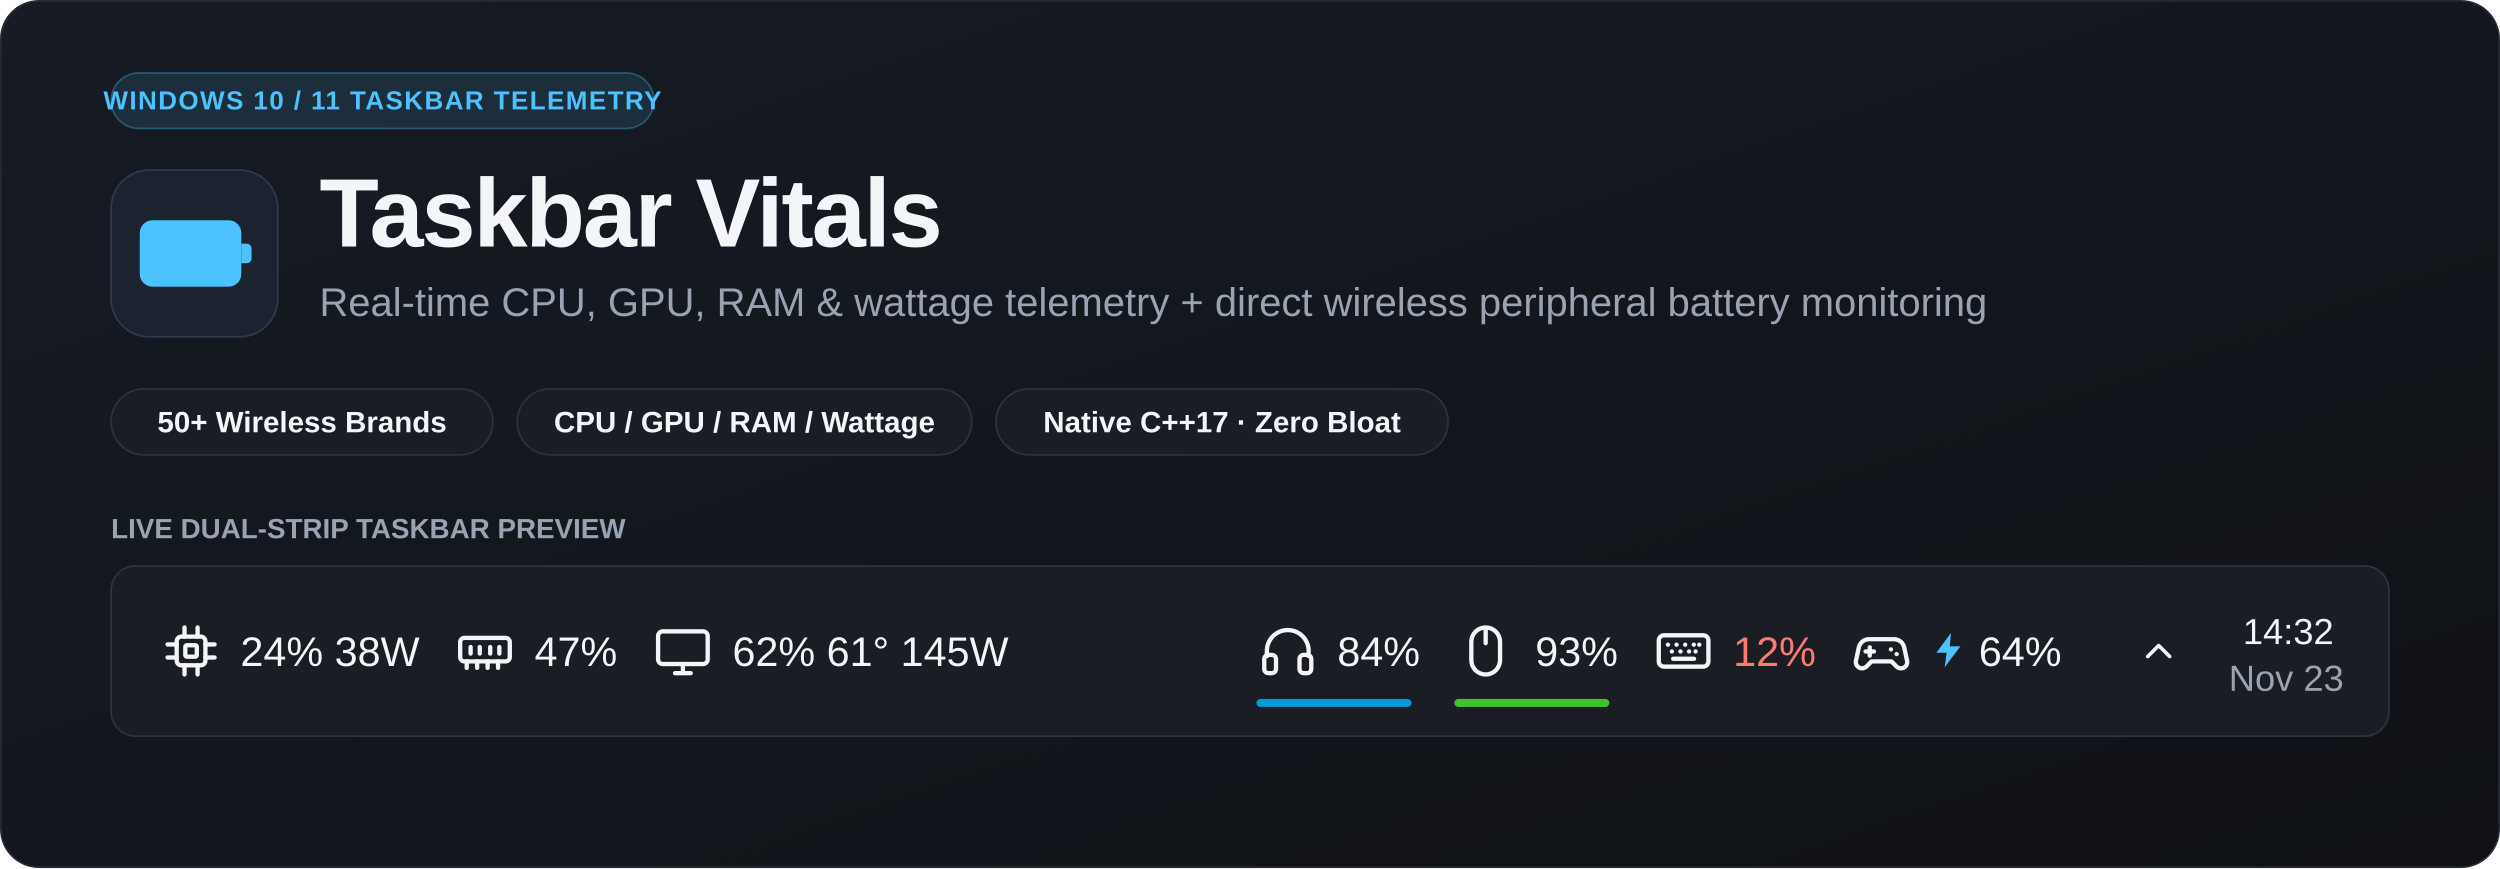
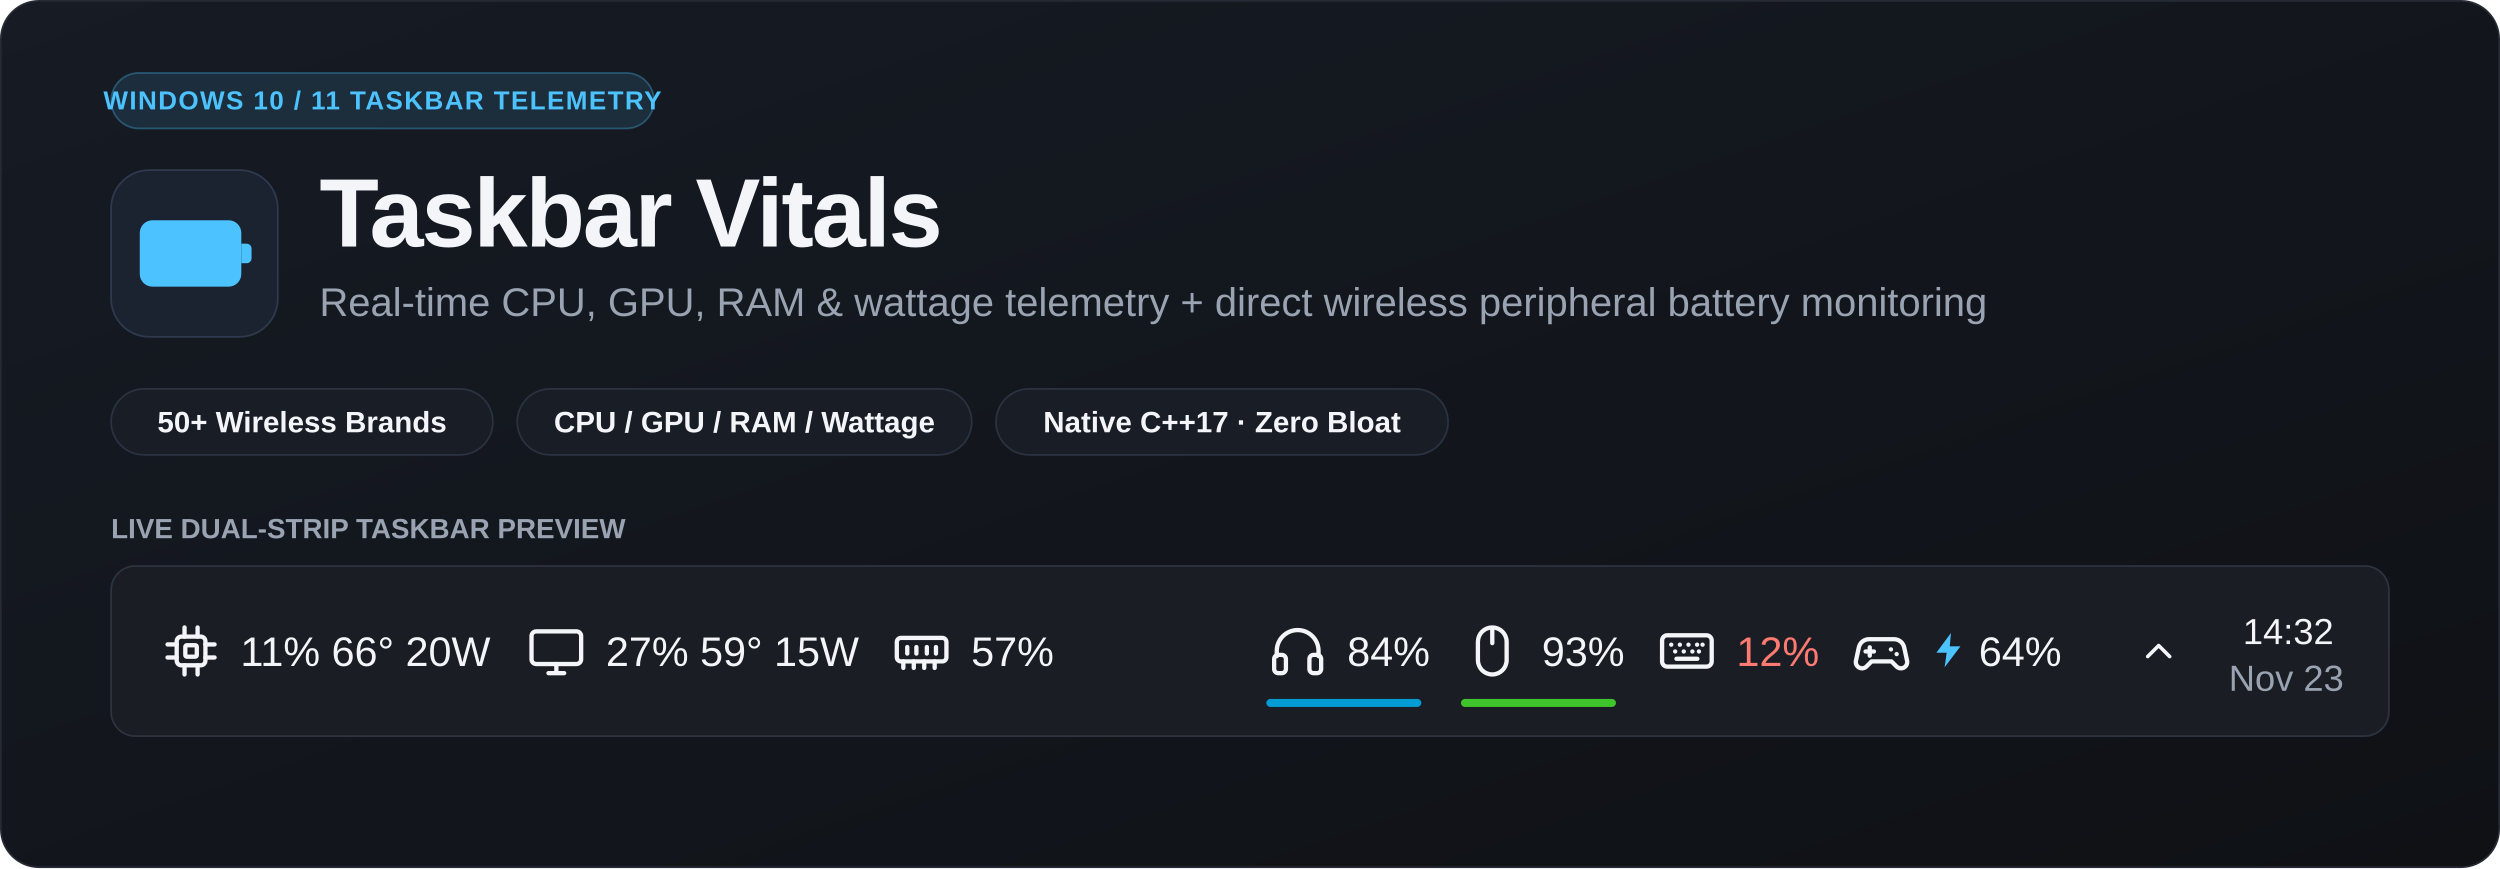
- <svg xmlns="http://www.w3.org/2000/svg" width="1440" height="500" viewBox="0 0 1440 500" role="img" aria-label="Taskbar Vitals preview: System Vitals (CPU, RAM, GPU) at the left end of the Windows taskbar and wireless peripheral batteries beside the clock" font-family="'Segoe UI Variable Text','Segoe UI',system-ui,-apple-system,'Helvetica Neue',Arial,sans-serif">
+ <svg xmlns="http://www.w3.org/2000/svg" width="1440" height="500" viewBox="0 0 1440 500" role="img" aria-label="Taskbar Vitals preview: System Vitals (CPU, GPU, RAM) at the left end of the Windows taskbar and wireless peripheral batteries beside the clock" font-family="'Segoe UI Variable Text','Segoe UI',system-ui,-apple-system,'Helvetica Neue',Arial,sans-serif">
  <defs>
    <linearGradient id="hdrGrad_dark" x1="0" y1="0" x2="1" y2="1">
      <stop offset="0%" stop-color="#161b24" />
      <stop offset="100%" stop-color="#0f1115" />
    </linearGradient>
  </defs>
  <rect x="0.5" y="0.5" width="1439" height="499" rx="22" fill="url(#hdrGrad_dark)" stroke="#252a34" />
  <rect x="64" y="42" width="312.7" height="32" rx="16" fill="rgba(76,194,255,0.12)" stroke="rgba(76,194,255,0.32)" />
  <text x="220.3" y="63" text-anchor="middle" font-size="15" font-weight="700" letter-spacing="0.8" fill="#4cc2ff">WINDOWS 10 / 11 TASKBAR TELEMETRY</text>
  <rect x="64" y="98" width="96" height="96" rx="22" fill="#1b2230" stroke="#2f3a4f" />
  <g transform="translate(76 110) scale(0.1406)" fill="#4cc2ff" fill-rule="evenodd" clip-rule="evenodd">
    <path d="M84,120 H396 C424.7,120 448,143.3 448,172 V340 C448,368.7 424.7,392 396,392 H84 C55.3,392 32,368.7 32,340 V172 C32,143.3 55.3,120 84,120 Z" />
    <path d="M84,164 H396 C400.4,164 404,167.6 404,172 V340 C404,344.4 400.4,348 396,348 H84 C79.6,348 76,344.4 76,340 V172 C76,167.6 79.6,164 84,164 Z" />
    <path d="M448,216 H470 C481,216 490,225 490,236 V276 C490,287 481,296 470,296 H448 Z" />
    <path d="M100,272 L174.5,272 L201.5,232.2 L239.5,312.8 L268.6,312.6 L300.7,241.3 L316.1,272 L380,272 L380,240 L335.9,240 L314.3,196.8 L285.4,197.4 L253.7,267.8 L218.5,193.2 L190.8,191 L157.5,240 L100,240 Z" />
  </g>
  <text x="184" y="142" font-size="56" font-weight="700" letter-spacing="-1.2" fill="#f3f5f8">Taskbar Vitals</text>
  <text x="184" y="182" font-size="23" fill="#9aa3b2">Real-time CPU, GPU, RAM &amp; wattage telemetry + direct wireless peripheral battery monitoring</text>
  <rect x="64.0" y="224.0" width="219.9" height="38" rx="19" fill="#181d26" stroke="#2b3240" />
  <text x="174.0" y="249.0" text-anchor="middle" font-size="17" font-weight="600" fill="#f3f5f8">50+ Wireless Brands</text>
  <rect x="297.9" y="224.0" width="261.8" height="38" rx="19" fill="#181d26" stroke="#2b3240" />
  <text x="428.8" y="249.0" text-anchor="middle" font-size="17" font-weight="600" fill="#f3f5f8">CPU / GPU / RAM / Wattage</text>
  <rect x="573.7" y="224.0" width="260.4" height="38" rx="19" fill="#181d26" stroke="#2b3240" />
  <text x="703.9" y="249.0" text-anchor="middle" font-size="17" font-weight="600" fill="#f3f5f8">Native C++17 · Zero Bloat</text>
  <text x="64" y="310" font-size="16" font-weight="600" fill="#9aa3b2">LIVE DUAL-STRIP TASKBAR PREVIEW</text>
  <rect x="64" y="326" width="1312" height="98" rx="14" fill="#1a1d23" stroke="#2d333f" />
  <g transform="translate(92.0 356.9) scale(1.5042)" fill="none" stroke="#f3f5f8" stroke-width="1.65" stroke-linecap="round" stroke-linejoin="round">
    <rect x="6.5" y="6.5" width="11" height="11" rx="1.8" />
    <rect x="9.8" y="9.8" width="4.4" height="4.4" rx=".6" />
    <path d="M9.5 3v3.5M14.5 3v3.5M9.5 17.5V21M14.5 17.5V21M3 9.5h3.5M3 14.5h3.5M17.5 9.5H21M17.5 14.5H21" />
  </g>
-   <text x="138.5" y="383.6" font-size="23.8" font-weight="500" fill="#f3f5f8">24% 38W</text>
-   <g transform="translate(261.3 356.9) scale(1.5042)" fill="none" stroke="#f3f5f8" stroke-width="1.65" stroke-linecap="round" stroke-linejoin="round">
+   <text x="138.5" y="383.6" font-size="23.8" font-weight="500" fill="#f3f5f8">11% 66° 20W</text>
+   <g transform="translate(302.4 356.9) scale(1.5042)" fill="none" stroke="#f3f5f8" stroke-width="1.65" stroke-linecap="round" stroke-linejoin="round">
+     <rect x="2.5" y="4.5" width="19" height="12.5" rx="1.8" />
+     <path d="M9 20.5h6M12 17v3.5" />
+   </g>
+   <text x="349.0" y="383.6" font-size="23.8" font-weight="500" fill="#f3f5f8">27% 59° 15W</text>
+   <g transform="translate(512.8 356.9) scale(1.5042)" fill="none" stroke="#f3f5f8" stroke-width="1.65" stroke-linecap="round" stroke-linejoin="round">
    <rect x="2.5" y="7" width="19" height="9" rx="1.6" />
    <path d="M6.5 10.5v2.5M10 10.5v2.5M14 10.5v2.5M17.5 10.5v2.5M5 16v2.5M9 16v2.5M13 16v2.5M17 16v2.5" />
  </g>
-   <text x="307.9" y="383.6" font-size="23.8" font-weight="500" fill="#f3f5f8">47%</text>
-   <g transform="translate(375.3 356.9) scale(1.5042)" fill="none" stroke="#f3f5f8" stroke-width="1.65" stroke-linecap="round" stroke-linejoin="round">
-     <rect x="2.5" y="4.5" width="19" height="12.5" rx="1.8" />
-     <path d="M9 20.5h6M12 17v3.5" />
-   </g>
-   <text x="421.9" y="383.6" font-size="23.8" font-weight="500" fill="#f3f5f8">62% 61° 145W</text>
+   <text x="559.4" y="383.6" font-size="23.8" font-weight="500" fill="#f3f5f8">57%</text>
  <text text-anchor="end" font-size="20.9" fill="#f3f5f8">
    <tspan x="1350" y="371.0">14:32</tspan>
    <tspan x="1350" y="397.9" fill="#9aa3b2">Nov 23</tspan>
  </text>
  <g transform="translate(1228.2 359.8) scale(1.2667)" fill="none" stroke="#f3f5f8" stroke-width="1.65" stroke-linecap="round" stroke-linejoin="round">
    <path d="M7 14.5l5-5 5 5" />
  </g>
-   <g transform="translate(723.7 356.9) scale(1.5042)" fill="none" stroke="#f3f5f8" stroke-width="1.65" stroke-linecap="round" stroke-linejoin="round">
+   <g transform="translate(729.4 356.9) scale(1.5042)" fill="none" stroke="#f3f5f8" stroke-width="1.65" stroke-linecap="round" stroke-linejoin="round">
    <path d="M4 14v-2a8 8 0 0 1 16 0v2" />
    <rect x="3" y="13.5" width="4.5" height="7" rx="1.6" />
    <rect x="16.5" y="13.5" width="4.5" height="7" rx="1.6" />
  </g>
-   <text x="770.3" y="383.6" font-size="23.8" font-weight="500" fill="#f3f5f8">84%</text>
-   <rect x="723.7" y="402.6" width="89.3" height="4.6" rx="2.3" fill="#00a8e8" opacity="0.9" />
-   <g transform="translate(837.7 356.9) scale(1.5042)" fill="none" stroke="#f3f5f8" stroke-width="1.65" stroke-linecap="round" stroke-linejoin="round">
+   <text x="776.0" y="383.6" font-size="23.8" font-weight="500" fill="#f3f5f8">84%</text>
+   <rect x="729.4" y="402.6" width="89.3" height="4.6" rx="2.3" fill="#00a8e8" opacity="0.9" />
+   <g transform="translate(841.5 356.9) scale(1.5042)" fill="none" stroke="#f3f5f8" stroke-width="1.65" stroke-linecap="round" stroke-linejoin="round">
    <rect x="6.5" y="3" width="11" height="18" rx="5.5" />
    <path d="M12 3.5v5.5" />
  </g>
-   <text x="884.3" y="383.6" font-size="23.8" font-weight="500" fill="#f3f5f8">93%</text>
-   <rect x="837.7" y="402.6" width="89.3" height="4.6" rx="2.3" fill="#44d62c" opacity="0.9" />
-   <g transform="translate(951.7 356.9) scale(1.5042)" fill="none" stroke="#f3f5f8" stroke-width="1.65" stroke-linecap="round" stroke-linejoin="round">
+   <text x="888.1" y="383.6" font-size="23.8" font-weight="500" fill="#f3f5f8">93%</text>
+   <rect x="841.5" y="402.6" width="89.3" height="4.6" rx="2.3" fill="#44d62c" opacity="0.9" />
+   <g transform="translate(953.6 356.9) scale(1.5042)" fill="none" stroke="#f3f5f8" stroke-width="1.65" stroke-linecap="round" stroke-linejoin="round">
    <rect x="2.5" y="6" width="19" height="12" rx="2" />
    <path d="M6 9.6h.01M9.3 9.6h.01M12.6 9.6h.01M15.9 9.6h.01M18 9.6h.01M7.5 12.2h.01M10.8 12.2h.01M14.1 12.2h.01M16.6 12.2h.01M8 15h8" />
  </g>
-   <text x="998.3" y="383.6" font-size="23.8" font-weight="500" fill="#ff7b72">12%</text>
+   <text x="1000.2" y="383.6" font-size="23.8" font-weight="500" fill="#ff7b72">12%</text>
  <g transform="translate(1065.7 356.9) scale(1.5042)" fill="none" stroke="#f3f5f8" stroke-width="1.65" stroke-linecap="round" stroke-linejoin="round">
    <path d="M7.2 7.5h9.6a4 4 0 0 1 3.9 3.2l1.1 5.1a2.4 2.4 0 0 1-4.1 2.1L15.8 16H8.2l-1.9 1.9a2.4 2.4 0 0 1-4.1-2.1l1.1-5.1a4 4 0 0 1 3.9-3.2z" />
    <path d="M7.5 10.6v3.2M5.9 12.2h3.2M15.6 11.4h.01M17.8 13.2h.01" />
  </g>
  <g transform="translate(1110.4 362.6) scale(0.9896)" fill="#4cc2ff" stroke="none">
    <path d="M13.5 2 5 13.5h6L9.8 22 19 9.8h-6.2z" />
  </g>
  <text x="1139.8" y="383.6" font-size="23.8" font-weight="500" fill="#f3f5f8">64%</text>
</svg>
